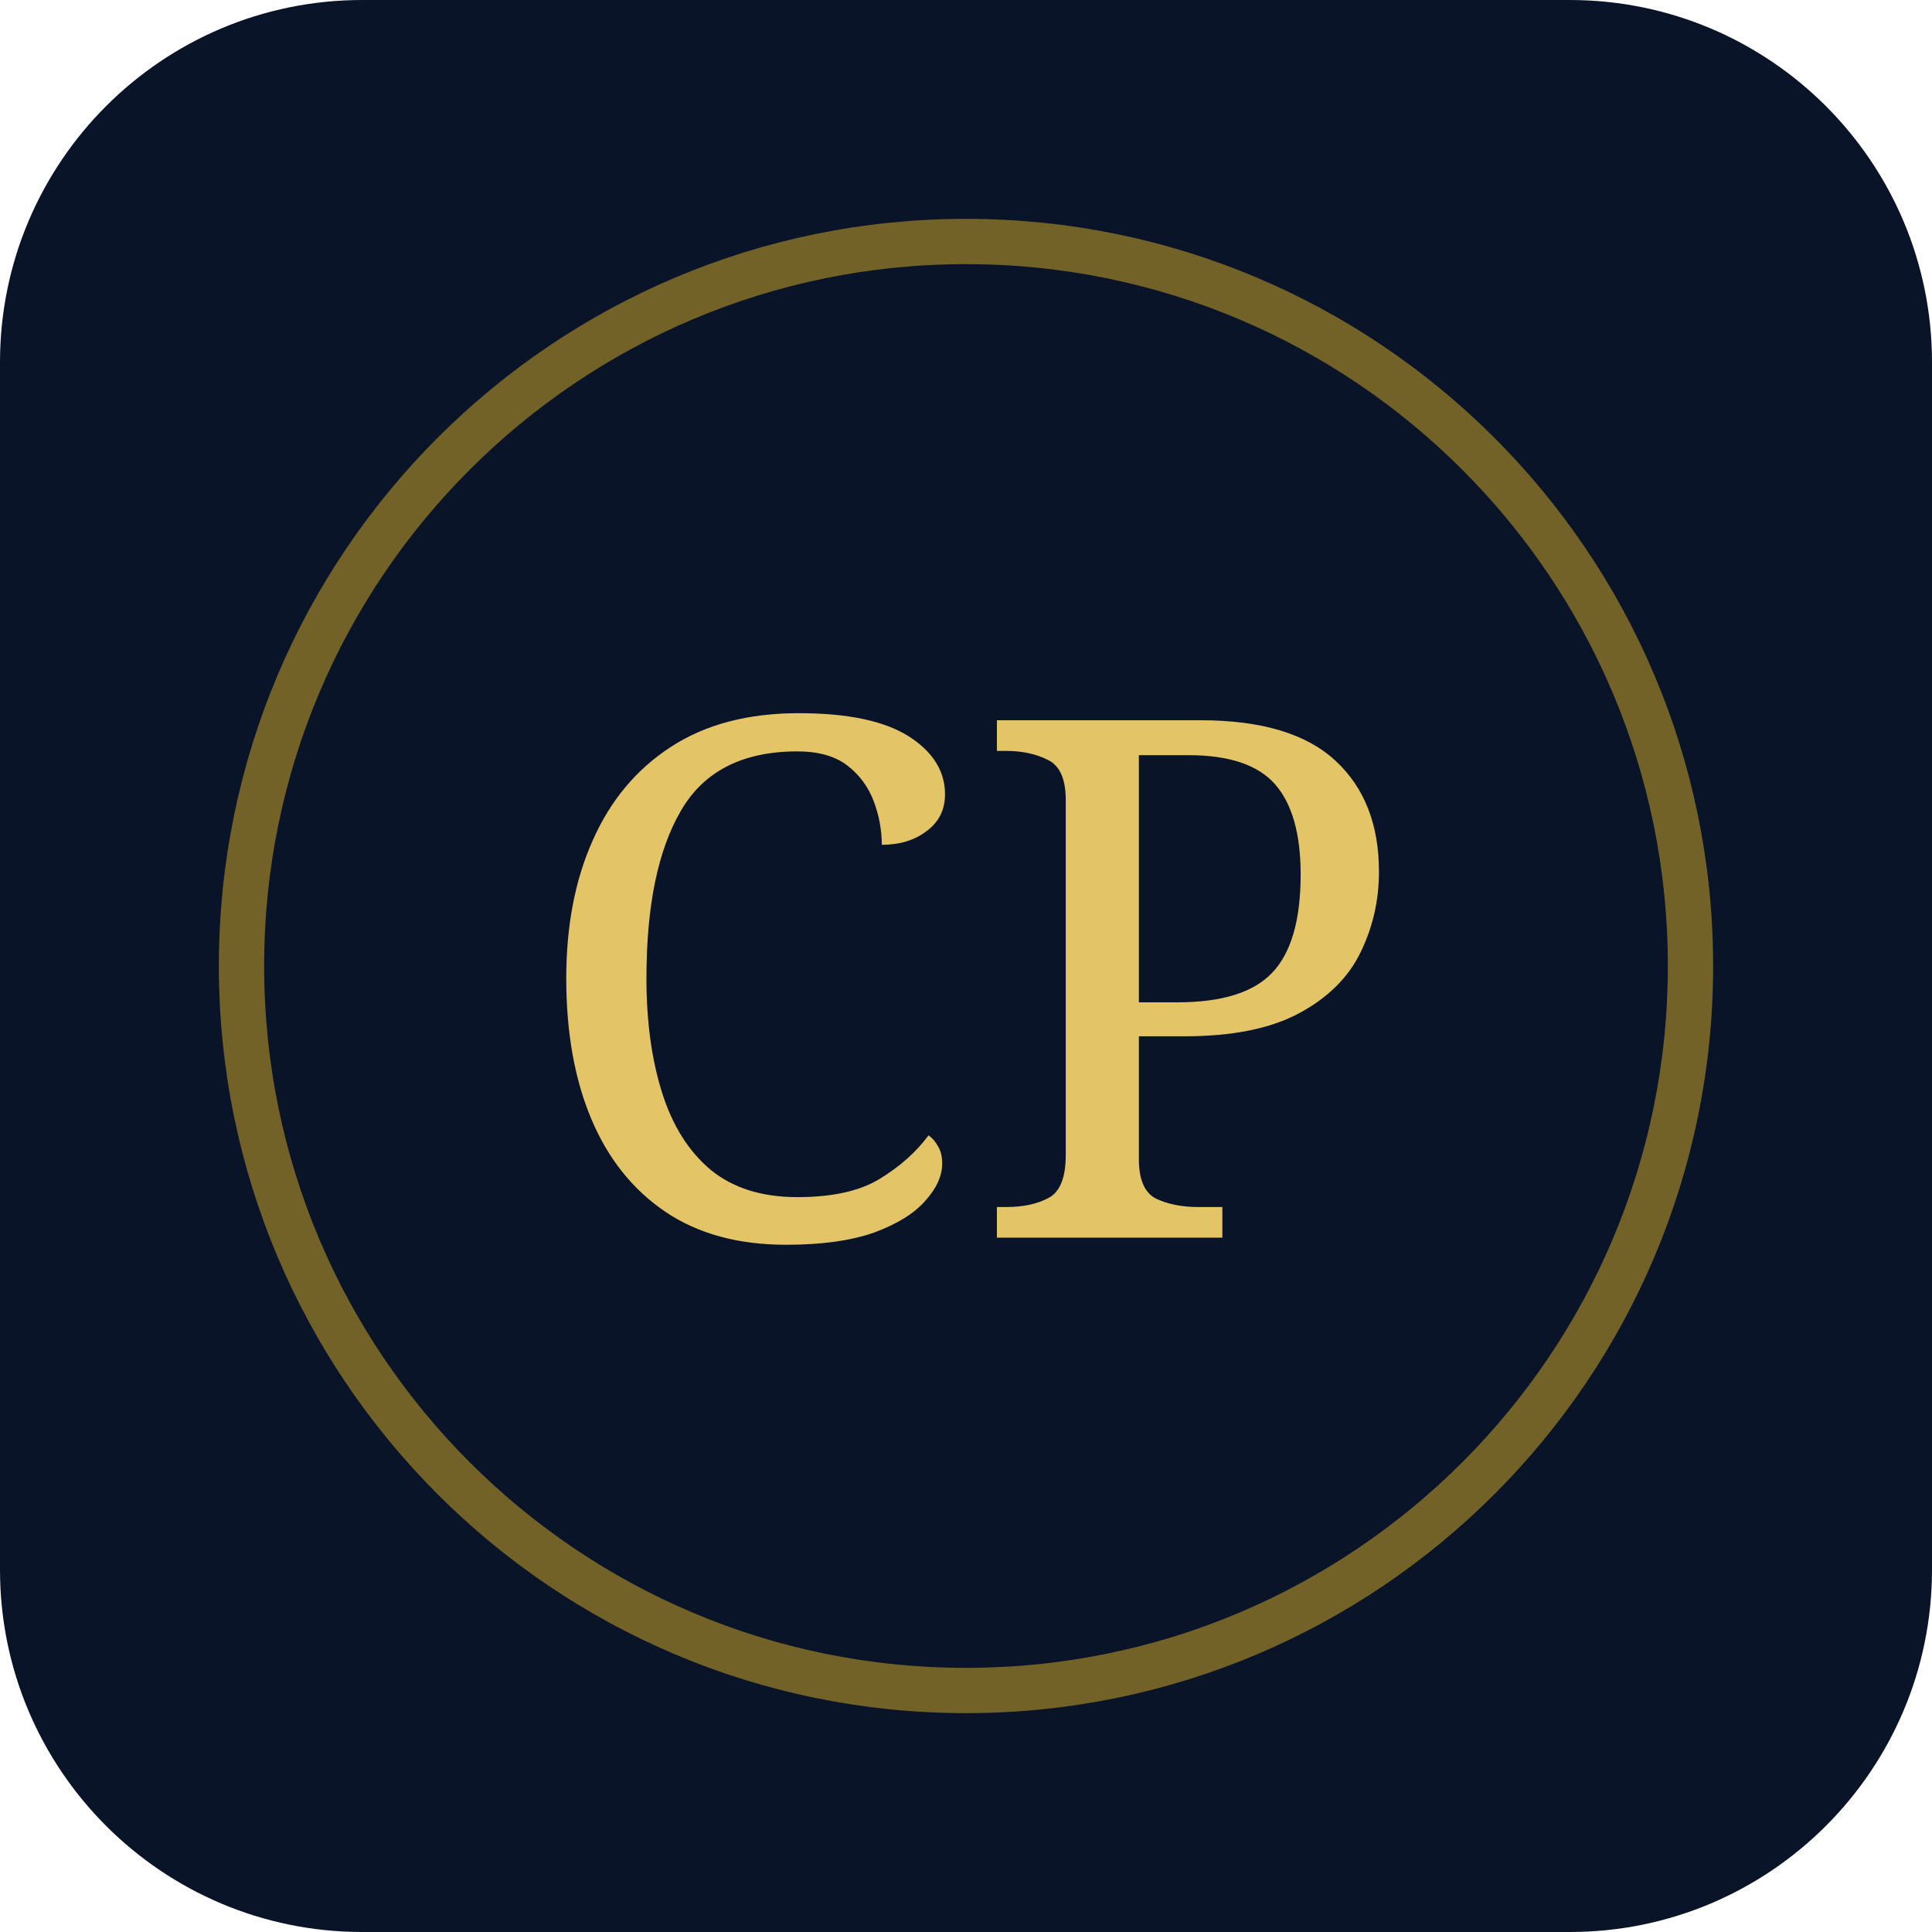
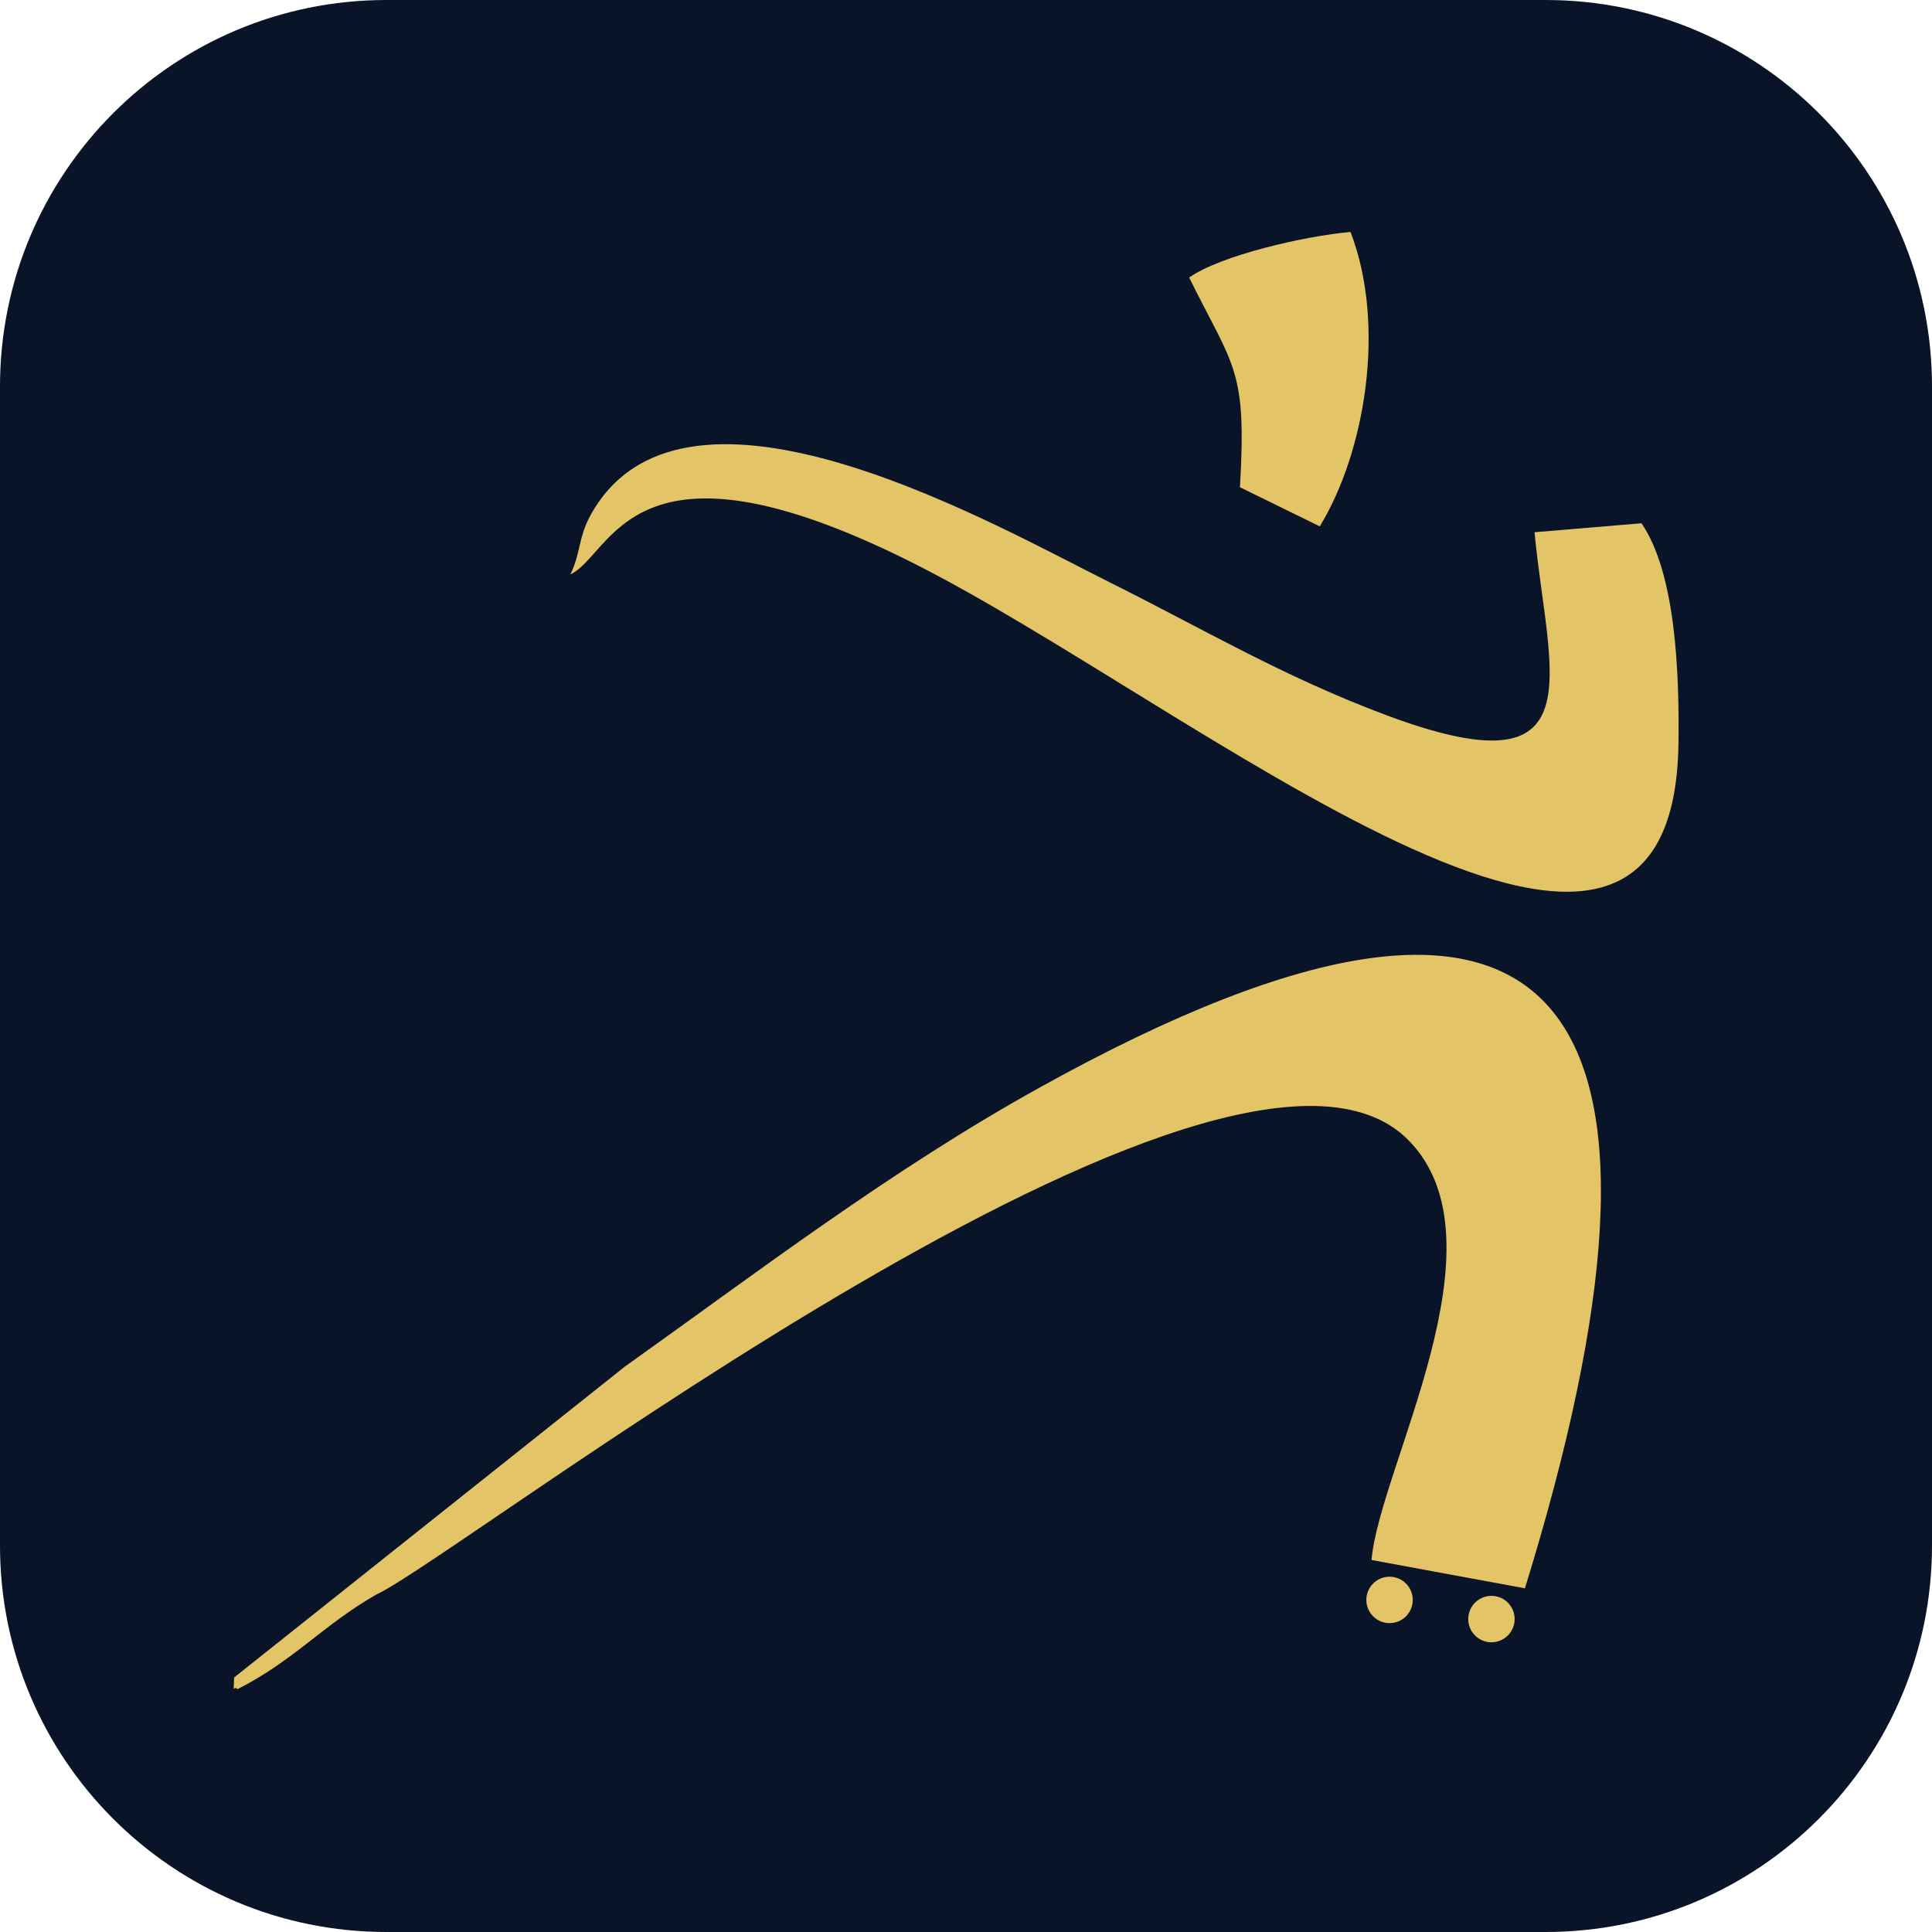
- <svg xmlns="http://www.w3.org/2000/svg" viewBox="0 0 64 64">
-   <rect width="64" height="64" rx="12" fill="#0A1428" />
-   <circle cx="32" cy="32" r="24" fill="none" stroke="#C9A227" stroke-width="1.5" opacity=".55" />
-   <text x="32" y="41" text-anchor="middle" font-family="Georgia, serif" font-size="24" fill="#E3C567">CP</text>
+ <svg xmlns="http://www.w3.org/2000/svg" viewBox="0 0 100 100">
+   <rect width="100" height="100" rx="20" fill="#0A1428" />
+   <g transform="translate(3.864,2.237) scale(0.33898)" fill="#E3C567">
+     <path transform="matrix(1,0,0,-1,0,311.811)" d="M24.881 60.496C33.486 64.851 38.067 70.395 46.089 74.951 58.767 80.757 176.236 171.945 203.624 144.35 219.032 128.826 199.262 94.45 198.022 80.212L221.446 75.885C248.196 162.456 230.796 198.713 147.202 152.269 124.441 139.624 103.985 123.954 83.994 109.729L24.343 62.265C24.304 59.085 23.996 61.229 24.881 60.496" />
+     <path transform="matrix(1,0,0,-1,0,311.811)" d="M75.704 230.712C82.182 233.706 84.839 254.026 127.68 232.615 170.352 211.287 244.204 149.044 244.893 204.985 245.024 215.663 244.49 230.849 239.245 238.511L222.914 237.141C224.956 215.47 232.8 197.057 200.293 209.204 184.496 215.106 172.501 222.286 157.958 229.537 140.79 238.096 95.615 264.037 80.035 241.779 76.627 236.909 77.618 234.737 75.704 230.712" />
+     <path transform="matrix(1,0,0,-1,0,311.811)" d="M170.179 276.029C176.994 262.23 178.991 262.156 177.933 244.013L190.122 238.037C197.069 249.414 200.288 268.777 194.816 282.989 187.812 282.381 174.929 279.4 170.179 276.029" />
+     <path transform="matrix(1,0,0,-1,0,311.811)" d="M200.775 77.657C202.732 77.657 204.318 76.071 204.318 74.114 204.318 72.157 202.732 70.57 200.775 70.57 198.818 70.57 197.232 72.157 197.232 74.114 197.232 76.071 198.818 77.657 200.775 77.657" />
+     <path transform="matrix(1,0,0,-1,0,311.811)" d="M216.334 74.734C218.291 74.734 219.877 73.148 219.877 71.191 219.877 69.234 218.291 67.647 216.334 67.647 214.377 67.647 212.791 69.234 212.791 71.191 212.791 73.148 214.377 74.734 216.334 74.734" />
+   </g>
</svg>
